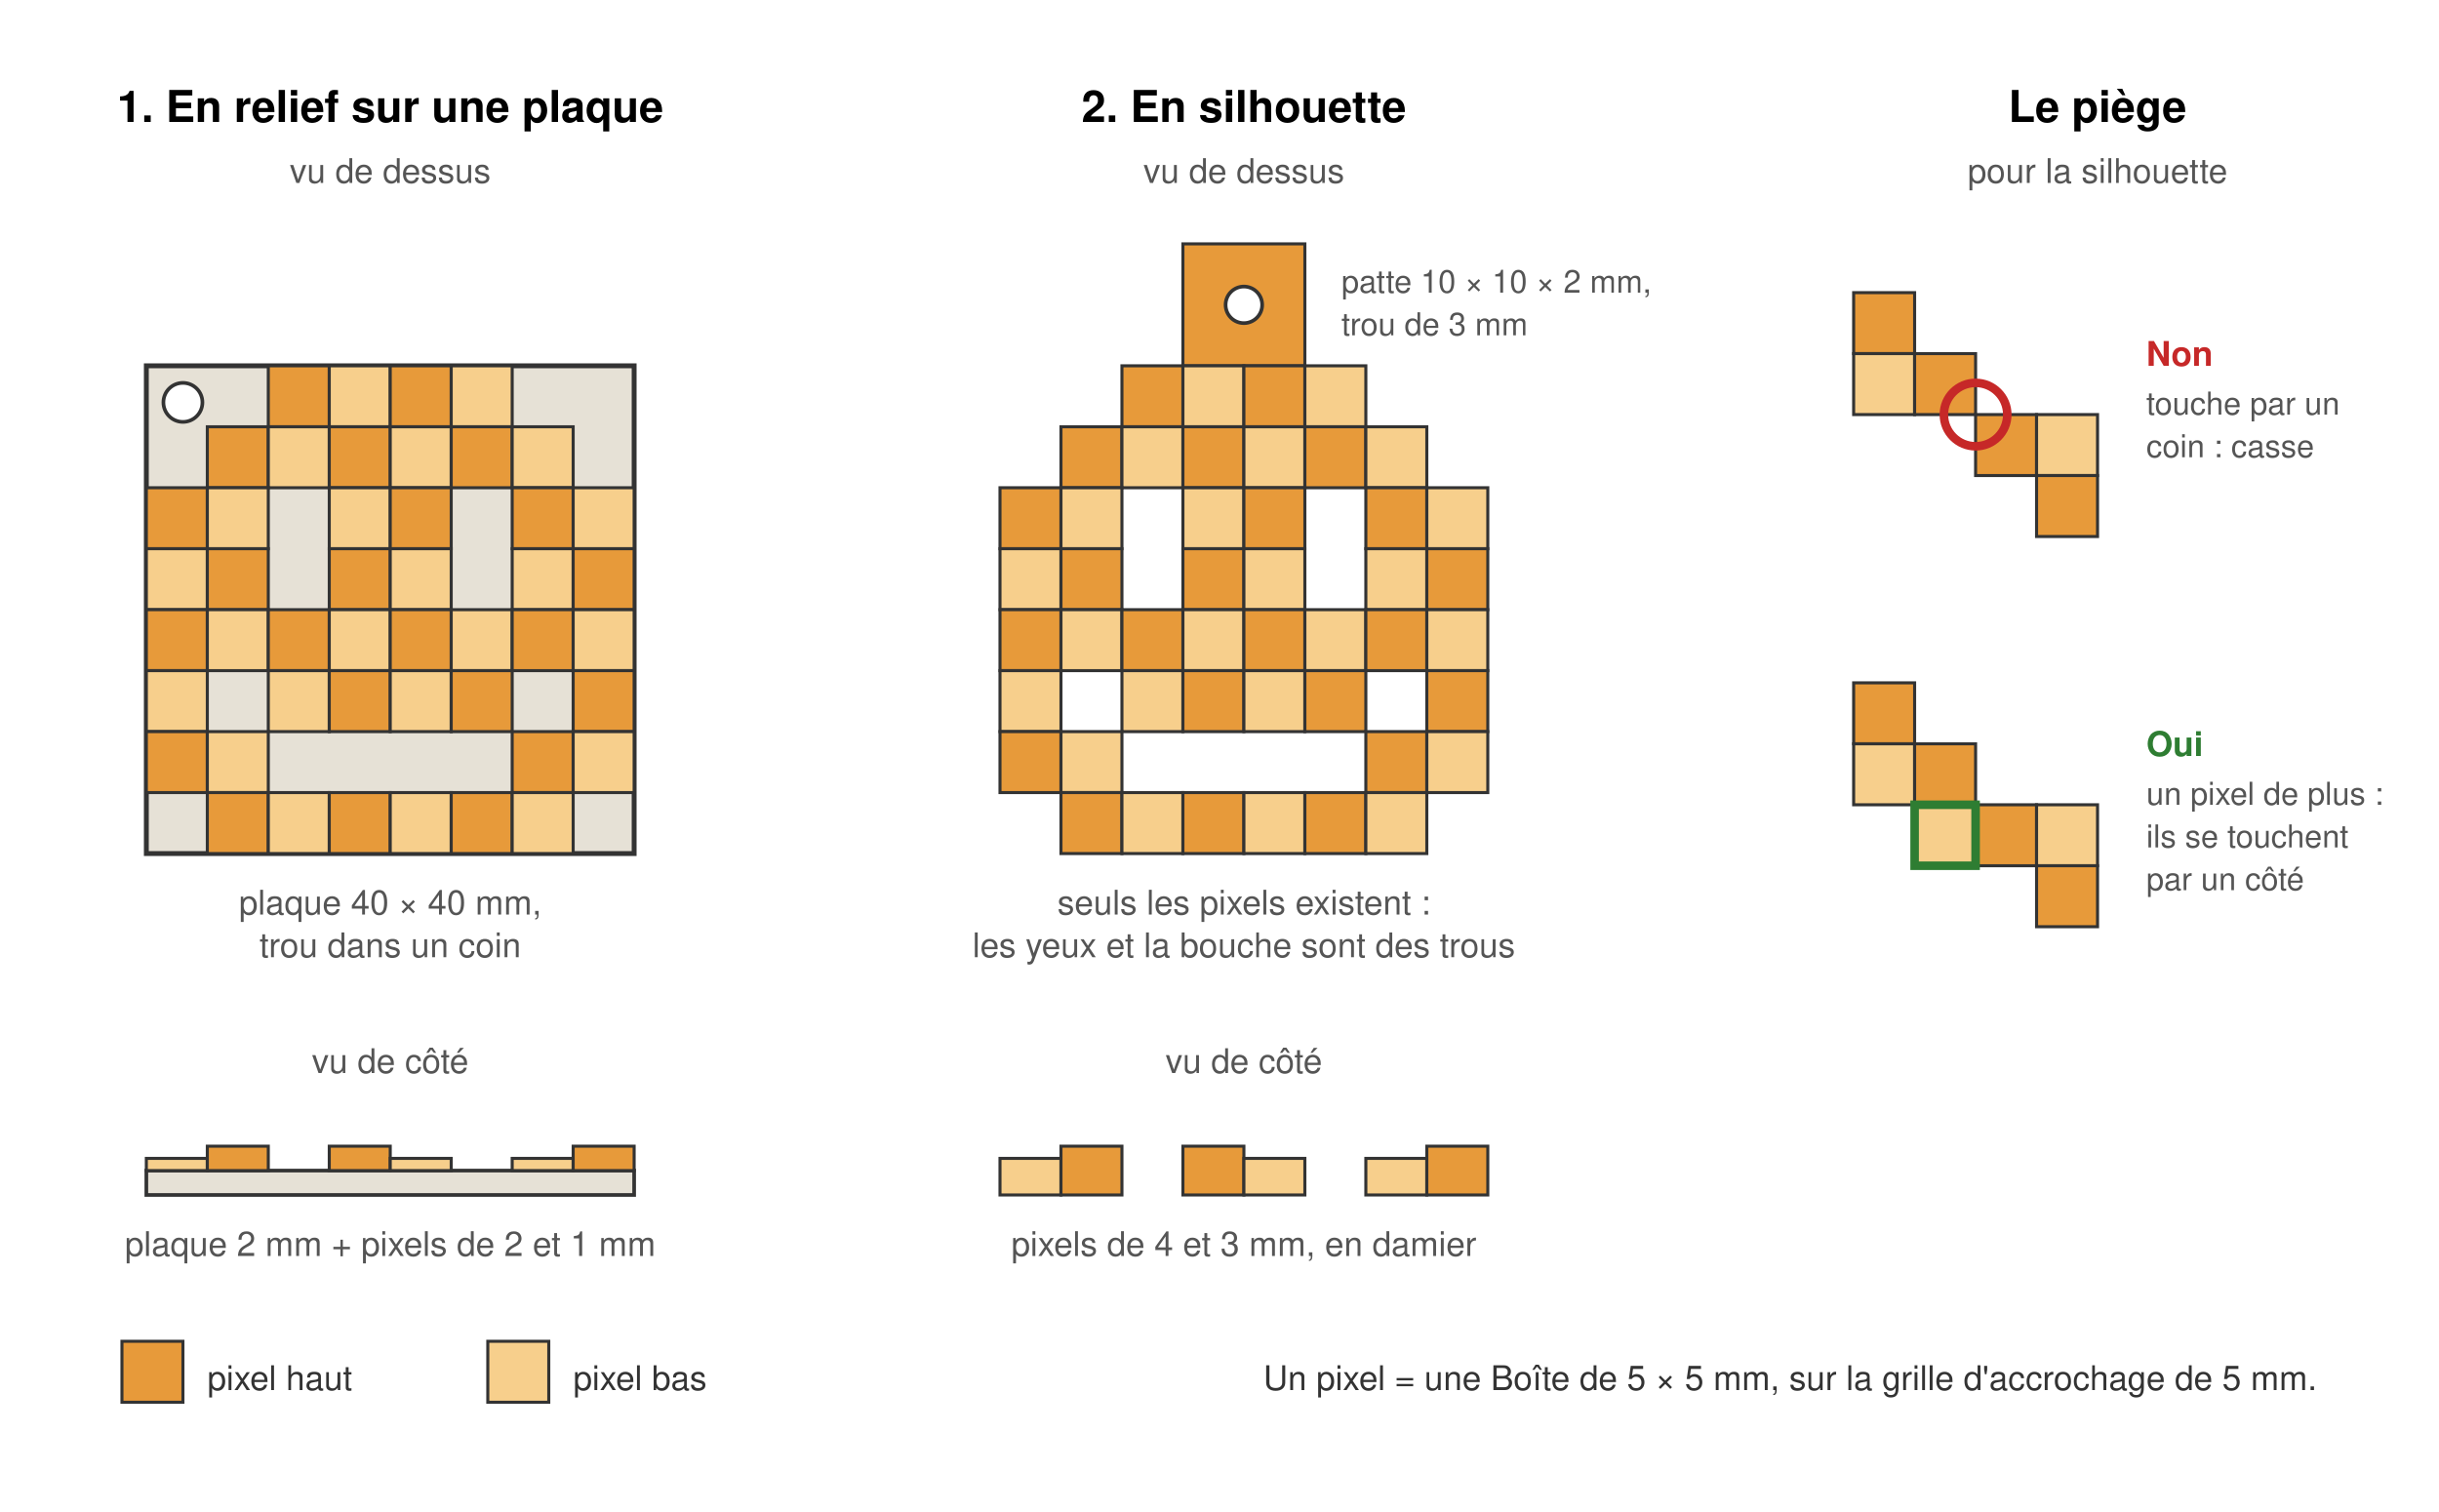
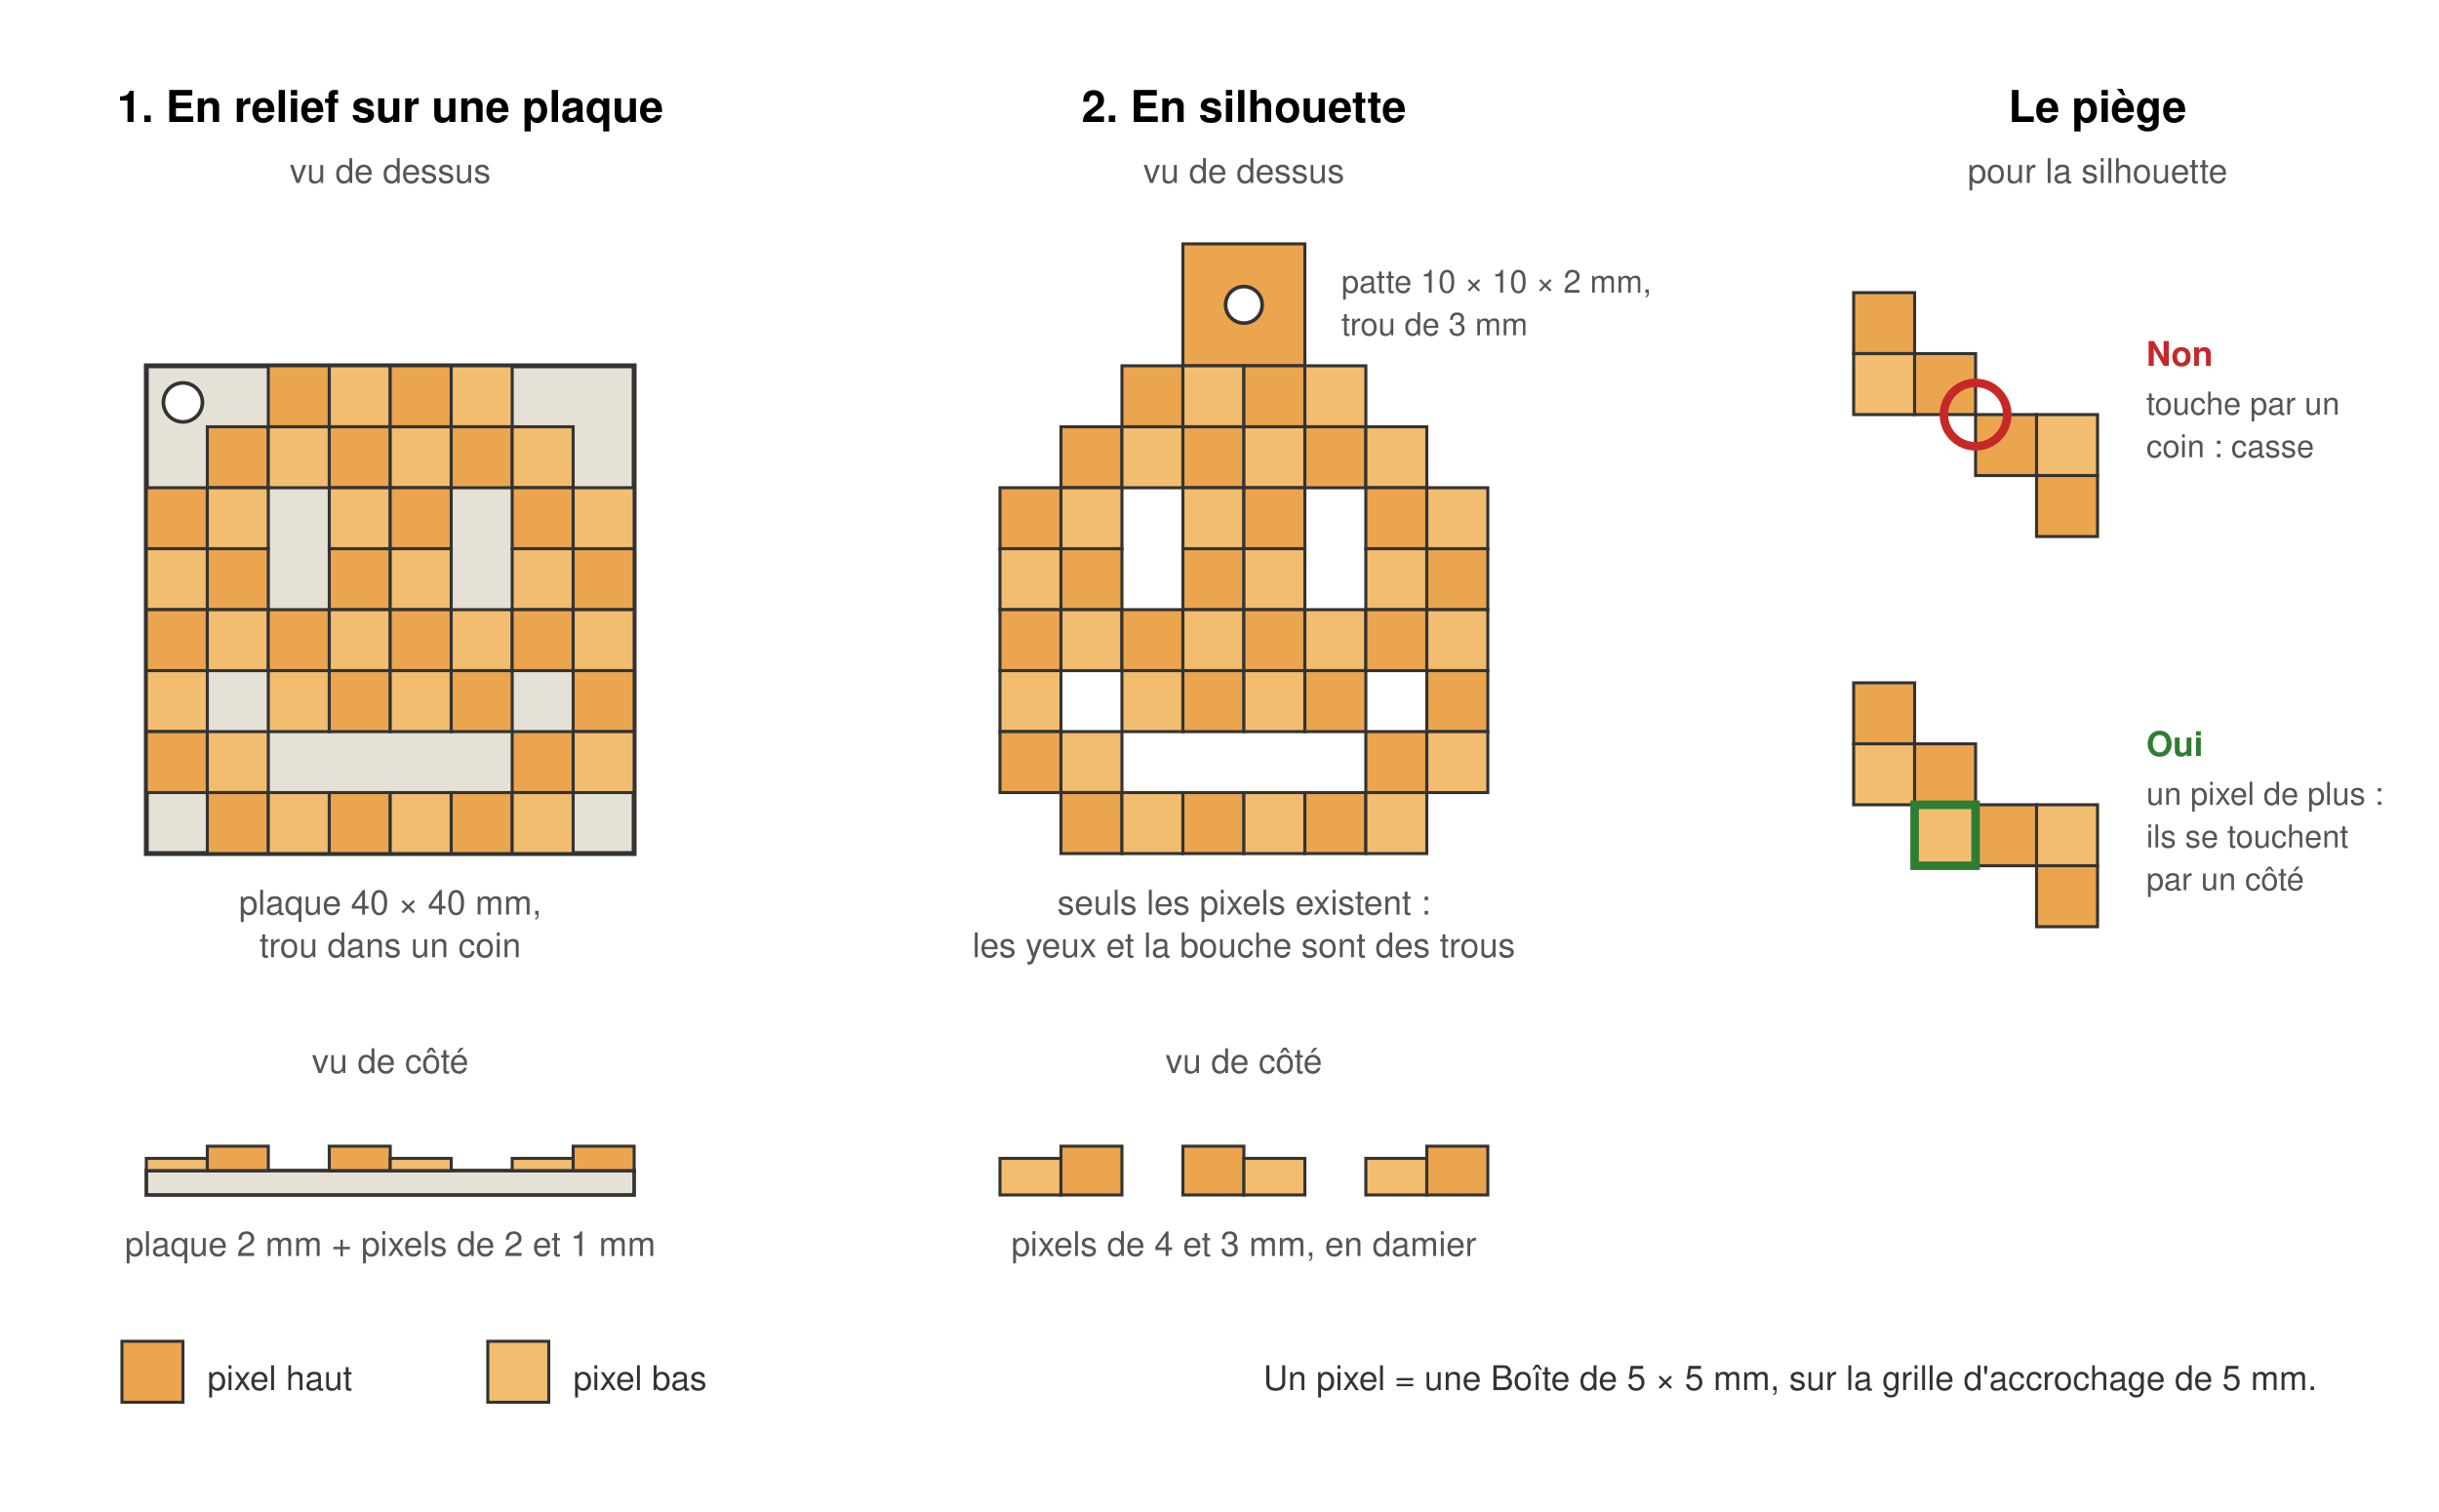
<svg xmlns="http://www.w3.org/2000/svg" viewBox="0 0 200 124" width="200mm" height="124mm" font-family="Helvetica, Arial, sans-serif">
  <rect width="200" height="124" fill="#fff" />
  <text x="32" y="10" font-size="3.6" fill="#000" font-weight="bold" text-anchor="middle">1. En relief sur une plaque</text>
  <text x="32" y="15" font-size="2.8" fill="#555" font-weight="normal" text-anchor="middle">vu de dessus</text>
  <rect x="12" y="30" width="40" height="40" fill="#e6e1d6" stroke="#333" stroke-width="0.4" />
  <circle cx="15" cy="33" r="1.6" fill="#fff" stroke="#333" stroke-width="0.3" />
-   <rect x="22" y="30" width="5" height="5" fill="#e79a3a" stroke="#333" stroke-width="0.25" />
-   <rect x="27" y="30" width="5" height="5" fill="#f7cf8c" stroke="#333" stroke-width="0.25" />
-   <rect x="32" y="30" width="5" height="5" fill="#e79a3a" stroke="#333" stroke-width="0.25" />
-   <rect x="37" y="30" width="5" height="5" fill="#f7cf8c" stroke="#333" stroke-width="0.25" />
-   <rect x="17" y="35" width="5" height="5" fill="#e79a3a" stroke="#333" stroke-width="0.25" />
-   <rect x="22" y="35" width="5" height="5" fill="#f7cf8c" stroke="#333" stroke-width="0.25" />
-   <rect x="27" y="35" width="5" height="5" fill="#e79a3a" stroke="#333" stroke-width="0.25" />
-   <rect x="32" y="35" width="5" height="5" fill="#f7cf8c" stroke="#333" stroke-width="0.25" />
-   <rect x="37" y="35" width="5" height="5" fill="#e79a3a" stroke="#333" stroke-width="0.25" />
-   <rect x="42" y="35" width="5" height="5" fill="#f7cf8c" stroke="#333" stroke-width="0.25" />
-   <rect x="12" y="40" width="5" height="5" fill="#e79a3a" stroke="#333" stroke-width="0.25" />
-   <rect x="17" y="40" width="5" height="5" fill="#f7cf8c" stroke="#333" stroke-width="0.25" />
-   <rect x="27" y="40" width="5" height="5" fill="#f7cf8c" stroke="#333" stroke-width="0.25" />
-   <rect x="32" y="40" width="5" height="5" fill="#e79a3a" stroke="#333" stroke-width="0.25" />
-   <rect x="42" y="40" width="5" height="5" fill="#e79a3a" stroke="#333" stroke-width="0.25" />
-   <rect x="47" y="40" width="5" height="5" fill="#f7cf8c" stroke="#333" stroke-width="0.25" />
-   <rect x="12" y="45" width="5" height="5" fill="#f7cf8c" stroke="#333" stroke-width="0.25" />
-   <rect x="17" y="45" width="5" height="5" fill="#e79a3a" stroke="#333" stroke-width="0.25" />
-   <rect x="27" y="45" width="5" height="5" fill="#e79a3a" stroke="#333" stroke-width="0.25" />
-   <rect x="32" y="45" width="5" height="5" fill="#f7cf8c" stroke="#333" stroke-width="0.25" />
-   <rect x="42" y="45" width="5" height="5" fill="#f7cf8c" stroke="#333" stroke-width="0.25" />
-   <rect x="47" y="45" width="5" height="5" fill="#e79a3a" stroke="#333" stroke-width="0.25" />
-   <rect x="12" y="50" width="5" height="5" fill="#e79a3a" stroke="#333" stroke-width="0.25" />
-   <rect x="17" y="50" width="5" height="5" fill="#f7cf8c" stroke="#333" stroke-width="0.25" />
-   <rect x="22" y="50" width="5" height="5" fill="#e79a3a" stroke="#333" stroke-width="0.25" />
-   <rect x="27" y="50" width="5" height="5" fill="#f7cf8c" stroke="#333" stroke-width="0.25" />
-   <rect x="32" y="50" width="5" height="5" fill="#e79a3a" stroke="#333" stroke-width="0.25" />
-   <rect x="37" y="50" width="5" height="5" fill="#f7cf8c" stroke="#333" stroke-width="0.25" />
-   <rect x="42" y="50" width="5" height="5" fill="#e79a3a" stroke="#333" stroke-width="0.25" />
-   <rect x="47" y="50" width="5" height="5" fill="#f7cf8c" stroke="#333" stroke-width="0.25" />
-   <rect x="12" y="55" width="5" height="5" fill="#f7cf8c" stroke="#333" stroke-width="0.25" />
-   <rect x="22" y="55" width="5" height="5" fill="#f7cf8c" stroke="#333" stroke-width="0.25" />
-   <rect x="27" y="55" width="5" height="5" fill="#e79a3a" stroke="#333" stroke-width="0.25" />
-   <rect x="32" y="55" width="5" height="5" fill="#f7cf8c" stroke="#333" stroke-width="0.25" />
-   <rect x="37" y="55" width="5" height="5" fill="#e79a3a" stroke="#333" stroke-width="0.25" />
-   <rect x="47" y="55" width="5" height="5" fill="#e79a3a" stroke="#333" stroke-width="0.25" />
-   <rect x="12" y="60" width="5" height="5" fill="#e79a3a" stroke="#333" stroke-width="0.25" />
-   <rect x="17" y="60" width="5" height="5" fill="#f7cf8c" stroke="#333" stroke-width="0.25" />
-   <rect x="42" y="60" width="5" height="5" fill="#e79a3a" stroke="#333" stroke-width="0.25" />
-   <rect x="47" y="60" width="5" height="5" fill="#f7cf8c" stroke="#333" stroke-width="0.25" />
-   <rect x="17" y="65" width="5" height="5" fill="#e79a3a" stroke="#333" stroke-width="0.25" />
-   <rect x="22" y="65" width="5" height="5" fill="#f7cf8c" stroke="#333" stroke-width="0.25" />
-   <rect x="27" y="65" width="5" height="5" fill="#e79a3a" stroke="#333" stroke-width="0.25" />
-   <rect x="32" y="65" width="5" height="5" fill="#f7cf8c" stroke="#333" stroke-width="0.25" />
-   <rect x="37" y="65" width="5" height="5" fill="#e79a3a" stroke="#333" stroke-width="0.25" />
-   <rect x="42" y="65" width="5" height="5" fill="#f7cf8c" stroke="#333" stroke-width="0.25" />
+   <rect x="22" y="30" width="5" height="5" fill="#eca54f" stroke="#333" stroke-width="0.25" />
+   <rect x="27" y="30" width="5" height="5" fill="#f3bd70" stroke="#333" stroke-width="0.25" />
+   <rect x="32" y="30" width="5" height="5" fill="#eca54f" stroke="#333" stroke-width="0.25" />
+   <rect x="37" y="30" width="5" height="5" fill="#f3bd70" stroke="#333" stroke-width="0.25" />
+   <rect x="17" y="35" width="5" height="5" fill="#eca54f" stroke="#333" stroke-width="0.25" />
+   <rect x="22" y="35" width="5" height="5" fill="#f3bd70" stroke="#333" stroke-width="0.25" />
+   <rect x="27" y="35" width="5" height="5" fill="#eca54f" stroke="#333" stroke-width="0.25" />
+   <rect x="32" y="35" width="5" height="5" fill="#f3bd70" stroke="#333" stroke-width="0.25" />
+   <rect x="37" y="35" width="5" height="5" fill="#eca54f" stroke="#333" stroke-width="0.25" />
+   <rect x="42" y="35" width="5" height="5" fill="#f3bd70" stroke="#333" stroke-width="0.25" />
+   <rect x="12" y="40" width="5" height="5" fill="#eca54f" stroke="#333" stroke-width="0.25" />
+   <rect x="17" y="40" width="5" height="5" fill="#f3bd70" stroke="#333" stroke-width="0.25" />
+   <rect x="27" y="40" width="5" height="5" fill="#f3bd70" stroke="#333" stroke-width="0.25" />
+   <rect x="32" y="40" width="5" height="5" fill="#eca54f" stroke="#333" stroke-width="0.25" />
+   <rect x="42" y="40" width="5" height="5" fill="#eca54f" stroke="#333" stroke-width="0.25" />
+   <rect x="47" y="40" width="5" height="5" fill="#f3bd70" stroke="#333" stroke-width="0.25" />
+   <rect x="12" y="45" width="5" height="5" fill="#f3bd70" stroke="#333" stroke-width="0.25" />
+   <rect x="17" y="45" width="5" height="5" fill="#eca54f" stroke="#333" stroke-width="0.25" />
+   <rect x="27" y="45" width="5" height="5" fill="#eca54f" stroke="#333" stroke-width="0.25" />
+   <rect x="32" y="45" width="5" height="5" fill="#f3bd70" stroke="#333" stroke-width="0.25" />
+   <rect x="42" y="45" width="5" height="5" fill="#f3bd70" stroke="#333" stroke-width="0.25" />
+   <rect x="47" y="45" width="5" height="5" fill="#eca54f" stroke="#333" stroke-width="0.25" />
+   <rect x="12" y="50" width="5" height="5" fill="#eca54f" stroke="#333" stroke-width="0.25" />
+   <rect x="17" y="50" width="5" height="5" fill="#f3bd70" stroke="#333" stroke-width="0.25" />
+   <rect x="22" y="50" width="5" height="5" fill="#eca54f" stroke="#333" stroke-width="0.25" />
+   <rect x="27" y="50" width="5" height="5" fill="#f3bd70" stroke="#333" stroke-width="0.25" />
+   <rect x="32" y="50" width="5" height="5" fill="#eca54f" stroke="#333" stroke-width="0.25" />
+   <rect x="37" y="50" width="5" height="5" fill="#f3bd70" stroke="#333" stroke-width="0.25" />
+   <rect x="42" y="50" width="5" height="5" fill="#eca54f" stroke="#333" stroke-width="0.25" />
+   <rect x="47" y="50" width="5" height="5" fill="#f3bd70" stroke="#333" stroke-width="0.25" />
+   <rect x="12" y="55" width="5" height="5" fill="#f3bd70" stroke="#333" stroke-width="0.25" />
+   <rect x="22" y="55" width="5" height="5" fill="#f3bd70" stroke="#333" stroke-width="0.25" />
+   <rect x="27" y="55" width="5" height="5" fill="#eca54f" stroke="#333" stroke-width="0.25" />
+   <rect x="32" y="55" width="5" height="5" fill="#f3bd70" stroke="#333" stroke-width="0.25" />
+   <rect x="37" y="55" width="5" height="5" fill="#eca54f" stroke="#333" stroke-width="0.25" />
+   <rect x="47" y="55" width="5" height="5" fill="#eca54f" stroke="#333" stroke-width="0.25" />
+   <rect x="12" y="60" width="5" height="5" fill="#eca54f" stroke="#333" stroke-width="0.25" />
+   <rect x="17" y="60" width="5" height="5" fill="#f3bd70" stroke="#333" stroke-width="0.25" />
+   <rect x="42" y="60" width="5" height="5" fill="#eca54f" stroke="#333" stroke-width="0.25" />
+   <rect x="47" y="60" width="5" height="5" fill="#f3bd70" stroke="#333" stroke-width="0.25" />
+   <rect x="17" y="65" width="5" height="5" fill="#eca54f" stroke="#333" stroke-width="0.25" />
+   <rect x="22" y="65" width="5" height="5" fill="#f3bd70" stroke="#333" stroke-width="0.25" />
+   <rect x="27" y="65" width="5" height="5" fill="#eca54f" stroke="#333" stroke-width="0.25" />
+   <rect x="32" y="65" width="5" height="5" fill="#f3bd70" stroke="#333" stroke-width="0.25" />
+   <rect x="37" y="65" width="5" height="5" fill="#eca54f" stroke="#333" stroke-width="0.25" />
+   <rect x="42" y="65" width="5" height="5" fill="#f3bd70" stroke="#333" stroke-width="0.25" />
  <text x="32" y="75" font-size="2.8" fill="#555" font-weight="normal" text-anchor="middle">plaque 40 × 40 mm,</text>
  <text x="32" y="78.5" font-size="2.8" fill="#555" font-weight="normal" text-anchor="middle">trou dans un coin</text>
  <text x="32" y="88" font-size="2.8" fill="#555" font-weight="normal" text-anchor="middle">vu de côté</text>
  <rect x="12" y="96" width="40" height="2" fill="#e6e1d6" stroke="#333" stroke-width="0.3" />
-   <rect x="12" y="95" width="5" height="1" fill="#f7cf8c" stroke="#333" stroke-width="0.25" />
-   <rect x="17" y="94" width="5" height="2" fill="#e79a3a" stroke="#333" stroke-width="0.25" />
-   <rect x="27" y="94" width="5" height="2" fill="#e79a3a" stroke="#333" stroke-width="0.25" />
-   <rect x="32" y="95" width="5" height="1" fill="#f7cf8c" stroke="#333" stroke-width="0.25" />
-   <rect x="42" y="95" width="5" height="1" fill="#f7cf8c" stroke="#333" stroke-width="0.25" />
-   <rect x="47" y="94" width="5" height="2" fill="#e79a3a" stroke="#333" stroke-width="0.25" />
+   <rect x="12" y="95" width="5" height="1" fill="#f3bd70" stroke="#333" stroke-width="0.25" />
+   <rect x="17" y="94" width="5" height="2" fill="#eca54f" stroke="#333" stroke-width="0.25" />
+   <rect x="27" y="94" width="5" height="2" fill="#eca54f" stroke="#333" stroke-width="0.25" />
+   <rect x="32" y="95" width="5" height="1" fill="#f3bd70" stroke="#333" stroke-width="0.25" />
+   <rect x="42" y="95" width="5" height="1" fill="#f3bd70" stroke="#333" stroke-width="0.25" />
+   <rect x="47" y="94" width="5" height="2" fill="#eca54f" stroke="#333" stroke-width="0.25" />
  <text x="32" y="103" font-size="2.8" fill="#555" font-weight="normal" text-anchor="middle">plaque 2 mm + pixels de 2 et 1 mm</text>
  <text x="102" y="10" font-size="3.6" fill="#000" font-weight="bold" text-anchor="middle">2. En silhouette</text>
  <text x="102" y="15" font-size="2.8" fill="#555" font-weight="normal" text-anchor="middle">vu de dessus</text>
-   <rect x="97" y="20" width="10" height="10" fill="#e79a3a" stroke="#333" stroke-width="0.25" />
+   <rect x="97" y="20" width="10" height="10" fill="#eca54f" stroke="#333" stroke-width="0.25" />
  <circle cx="102" cy="25" r="1.5" fill="#fff" stroke="#333" stroke-width="0.3" />
-   <rect x="92" y="30" width="5" height="5" fill="#e79a3a" stroke="#333" stroke-width="0.25" />
-   <rect x="97" y="30" width="5" height="5" fill="#f7cf8c" stroke="#333" stroke-width="0.25" />
-   <rect x="102" y="30" width="5" height="5" fill="#e79a3a" stroke="#333" stroke-width="0.25" />
-   <rect x="107" y="30" width="5" height="5" fill="#f7cf8c" stroke="#333" stroke-width="0.25" />
-   <rect x="87" y="35" width="5" height="5" fill="#e79a3a" stroke="#333" stroke-width="0.25" />
-   <rect x="92" y="35" width="5" height="5" fill="#f7cf8c" stroke="#333" stroke-width="0.25" />
-   <rect x="97" y="35" width="5" height="5" fill="#e79a3a" stroke="#333" stroke-width="0.25" />
-   <rect x="102" y="35" width="5" height="5" fill="#f7cf8c" stroke="#333" stroke-width="0.25" />
-   <rect x="107" y="35" width="5" height="5" fill="#e79a3a" stroke="#333" stroke-width="0.25" />
-   <rect x="112" y="35" width="5" height="5" fill="#f7cf8c" stroke="#333" stroke-width="0.25" />
-   <rect x="82" y="40" width="5" height="5" fill="#e79a3a" stroke="#333" stroke-width="0.25" />
-   <rect x="87" y="40" width="5" height="5" fill="#f7cf8c" stroke="#333" stroke-width="0.25" />
-   <rect x="97" y="40" width="5" height="5" fill="#f7cf8c" stroke="#333" stroke-width="0.25" />
-   <rect x="102" y="40" width="5" height="5" fill="#e79a3a" stroke="#333" stroke-width="0.25" />
-   <rect x="112" y="40" width="5" height="5" fill="#e79a3a" stroke="#333" stroke-width="0.25" />
-   <rect x="117" y="40" width="5" height="5" fill="#f7cf8c" stroke="#333" stroke-width="0.25" />
-   <rect x="82" y="45" width="5" height="5" fill="#f7cf8c" stroke="#333" stroke-width="0.25" />
-   <rect x="87" y="45" width="5" height="5" fill="#e79a3a" stroke="#333" stroke-width="0.25" />
-   <rect x="97" y="45" width="5" height="5" fill="#e79a3a" stroke="#333" stroke-width="0.25" />
-   <rect x="102" y="45" width="5" height="5" fill="#f7cf8c" stroke="#333" stroke-width="0.25" />
-   <rect x="112" y="45" width="5" height="5" fill="#f7cf8c" stroke="#333" stroke-width="0.25" />
-   <rect x="117" y="45" width="5" height="5" fill="#e79a3a" stroke="#333" stroke-width="0.25" />
-   <rect x="82" y="50" width="5" height="5" fill="#e79a3a" stroke="#333" stroke-width="0.25" />
-   <rect x="87" y="50" width="5" height="5" fill="#f7cf8c" stroke="#333" stroke-width="0.25" />
-   <rect x="92" y="50" width="5" height="5" fill="#e79a3a" stroke="#333" stroke-width="0.25" />
-   <rect x="97" y="50" width="5" height="5" fill="#f7cf8c" stroke="#333" stroke-width="0.25" />
-   <rect x="102" y="50" width="5" height="5" fill="#e79a3a" stroke="#333" stroke-width="0.25" />
-   <rect x="107" y="50" width="5" height="5" fill="#f7cf8c" stroke="#333" stroke-width="0.25" />
-   <rect x="112" y="50" width="5" height="5" fill="#e79a3a" stroke="#333" stroke-width="0.25" />
-   <rect x="117" y="50" width="5" height="5" fill="#f7cf8c" stroke="#333" stroke-width="0.25" />
-   <rect x="82" y="55" width="5" height="5" fill="#f7cf8c" stroke="#333" stroke-width="0.25" />
-   <rect x="92" y="55" width="5" height="5" fill="#f7cf8c" stroke="#333" stroke-width="0.25" />
-   <rect x="97" y="55" width="5" height="5" fill="#e79a3a" stroke="#333" stroke-width="0.25" />
-   <rect x="102" y="55" width="5" height="5" fill="#f7cf8c" stroke="#333" stroke-width="0.25" />
-   <rect x="107" y="55" width="5" height="5" fill="#e79a3a" stroke="#333" stroke-width="0.25" />
-   <rect x="117" y="55" width="5" height="5" fill="#e79a3a" stroke="#333" stroke-width="0.25" />
-   <rect x="82" y="60" width="5" height="5" fill="#e79a3a" stroke="#333" stroke-width="0.25" />
-   <rect x="87" y="60" width="5" height="5" fill="#f7cf8c" stroke="#333" stroke-width="0.25" />
-   <rect x="112" y="60" width="5" height="5" fill="#e79a3a" stroke="#333" stroke-width="0.25" />
-   <rect x="117" y="60" width="5" height="5" fill="#f7cf8c" stroke="#333" stroke-width="0.25" />
-   <rect x="87" y="65" width="5" height="5" fill="#e79a3a" stroke="#333" stroke-width="0.25" />
-   <rect x="92" y="65" width="5" height="5" fill="#f7cf8c" stroke="#333" stroke-width="0.25" />
-   <rect x="97" y="65" width="5" height="5" fill="#e79a3a" stroke="#333" stroke-width="0.25" />
-   <rect x="102" y="65" width="5" height="5" fill="#f7cf8c" stroke="#333" stroke-width="0.25" />
-   <rect x="107" y="65" width="5" height="5" fill="#e79a3a" stroke="#333" stroke-width="0.25" />
-   <rect x="112" y="65" width="5" height="5" fill="#f7cf8c" stroke="#333" stroke-width="0.25" />
+   <rect x="92" y="30" width="5" height="5" fill="#eca54f" stroke="#333" stroke-width="0.25" />
+   <rect x="97" y="30" width="5" height="5" fill="#f3bd70" stroke="#333" stroke-width="0.25" />
+   <rect x="102" y="30" width="5" height="5" fill="#eca54f" stroke="#333" stroke-width="0.25" />
+   <rect x="107" y="30" width="5" height="5" fill="#f3bd70" stroke="#333" stroke-width="0.25" />
+   <rect x="87" y="35" width="5" height="5" fill="#eca54f" stroke="#333" stroke-width="0.25" />
+   <rect x="92" y="35" width="5" height="5" fill="#f3bd70" stroke="#333" stroke-width="0.25" />
+   <rect x="97" y="35" width="5" height="5" fill="#eca54f" stroke="#333" stroke-width="0.25" />
+   <rect x="102" y="35" width="5" height="5" fill="#f3bd70" stroke="#333" stroke-width="0.25" />
+   <rect x="107" y="35" width="5" height="5" fill="#eca54f" stroke="#333" stroke-width="0.25" />
+   <rect x="112" y="35" width="5" height="5" fill="#f3bd70" stroke="#333" stroke-width="0.25" />
+   <rect x="82" y="40" width="5" height="5" fill="#eca54f" stroke="#333" stroke-width="0.25" />
+   <rect x="87" y="40" width="5" height="5" fill="#f3bd70" stroke="#333" stroke-width="0.25" />
+   <rect x="97" y="40" width="5" height="5" fill="#f3bd70" stroke="#333" stroke-width="0.25" />
+   <rect x="102" y="40" width="5" height="5" fill="#eca54f" stroke="#333" stroke-width="0.25" />
+   <rect x="112" y="40" width="5" height="5" fill="#eca54f" stroke="#333" stroke-width="0.25" />
+   <rect x="117" y="40" width="5" height="5" fill="#f3bd70" stroke="#333" stroke-width="0.25" />
+   <rect x="82" y="45" width="5" height="5" fill="#f3bd70" stroke="#333" stroke-width="0.25" />
+   <rect x="87" y="45" width="5" height="5" fill="#eca54f" stroke="#333" stroke-width="0.25" />
+   <rect x="97" y="45" width="5" height="5" fill="#eca54f" stroke="#333" stroke-width="0.25" />
+   <rect x="102" y="45" width="5" height="5" fill="#f3bd70" stroke="#333" stroke-width="0.25" />
+   <rect x="112" y="45" width="5" height="5" fill="#f3bd70" stroke="#333" stroke-width="0.25" />
+   <rect x="117" y="45" width="5" height="5" fill="#eca54f" stroke="#333" stroke-width="0.25" />
+   <rect x="82" y="50" width="5" height="5" fill="#eca54f" stroke="#333" stroke-width="0.25" />
+   <rect x="87" y="50" width="5" height="5" fill="#f3bd70" stroke="#333" stroke-width="0.25" />
+   <rect x="92" y="50" width="5" height="5" fill="#eca54f" stroke="#333" stroke-width="0.25" />
+   <rect x="97" y="50" width="5" height="5" fill="#f3bd70" stroke="#333" stroke-width="0.25" />
+   <rect x="102" y="50" width="5" height="5" fill="#eca54f" stroke="#333" stroke-width="0.25" />
+   <rect x="107" y="50" width="5" height="5" fill="#f3bd70" stroke="#333" stroke-width="0.25" />
+   <rect x="112" y="50" width="5" height="5" fill="#eca54f" stroke="#333" stroke-width="0.25" />
+   <rect x="117" y="50" width="5" height="5" fill="#f3bd70" stroke="#333" stroke-width="0.25" />
+   <rect x="82" y="55" width="5" height="5" fill="#f3bd70" stroke="#333" stroke-width="0.25" />
+   <rect x="92" y="55" width="5" height="5" fill="#f3bd70" stroke="#333" stroke-width="0.25" />
+   <rect x="97" y="55" width="5" height="5" fill="#eca54f" stroke="#333" stroke-width="0.25" />
+   <rect x="102" y="55" width="5" height="5" fill="#f3bd70" stroke="#333" stroke-width="0.25" />
+   <rect x="107" y="55" width="5" height="5" fill="#eca54f" stroke="#333" stroke-width="0.25" />
+   <rect x="117" y="55" width="5" height="5" fill="#eca54f" stroke="#333" stroke-width="0.25" />
+   <rect x="82" y="60" width="5" height="5" fill="#eca54f" stroke="#333" stroke-width="0.25" />
+   <rect x="87" y="60" width="5" height="5" fill="#f3bd70" stroke="#333" stroke-width="0.25" />
+   <rect x="112" y="60" width="5" height="5" fill="#eca54f" stroke="#333" stroke-width="0.25" />
+   <rect x="117" y="60" width="5" height="5" fill="#f3bd70" stroke="#333" stroke-width="0.25" />
+   <rect x="87" y="65" width="5" height="5" fill="#eca54f" stroke="#333" stroke-width="0.25" />
+   <rect x="92" y="65" width="5" height="5" fill="#f3bd70" stroke="#333" stroke-width="0.25" />
+   <rect x="97" y="65" width="5" height="5" fill="#eca54f" stroke="#333" stroke-width="0.25" />
+   <rect x="102" y="65" width="5" height="5" fill="#f3bd70" stroke="#333" stroke-width="0.25" />
+   <rect x="107" y="65" width="5" height="5" fill="#eca54f" stroke="#333" stroke-width="0.25" />
+   <rect x="112" y="65" width="5" height="5" fill="#f3bd70" stroke="#333" stroke-width="0.25" />
  <text x="110" y="24" font-size="2.6" fill="#555" font-weight="normal" text-anchor="start">patte 10 × 10 × 2 mm,</text>
  <text x="110" y="27.5" font-size="2.6" fill="#555" font-weight="normal" text-anchor="start">trou de 3 mm</text>
  <text x="102" y="75" font-size="2.8" fill="#555" font-weight="normal" text-anchor="middle">seuls les pixels existent :</text>
  <text x="102" y="78.5" font-size="2.8" fill="#555" font-weight="normal" text-anchor="middle">les yeux et la bouche sont des trous</text>
  <text x="102" y="88" font-size="2.8" fill="#555" font-weight="normal" text-anchor="middle">vu de côté</text>
-   <rect x="82" y="95" width="5" height="3" fill="#f7cf8c" stroke="#333" stroke-width="0.25" />
-   <rect x="87" y="94" width="5" height="4" fill="#e79a3a" stroke="#333" stroke-width="0.25" />
-   <rect x="97" y="94" width="5" height="4" fill="#e79a3a" stroke="#333" stroke-width="0.25" />
-   <rect x="102" y="95" width="5" height="3" fill="#f7cf8c" stroke="#333" stroke-width="0.25" />
-   <rect x="112" y="95" width="5" height="3" fill="#f7cf8c" stroke="#333" stroke-width="0.25" />
-   <rect x="117" y="94" width="5" height="4" fill="#e79a3a" stroke="#333" stroke-width="0.25" />
+   <rect x="82" y="95" width="5" height="3" fill="#f3bd70" stroke="#333" stroke-width="0.25" />
+   <rect x="87" y="94" width="5" height="4" fill="#eca54f" stroke="#333" stroke-width="0.25" />
+   <rect x="97" y="94" width="5" height="4" fill="#eca54f" stroke="#333" stroke-width="0.25" />
+   <rect x="102" y="95" width="5" height="3" fill="#f3bd70" stroke="#333" stroke-width="0.25" />
+   <rect x="112" y="95" width="5" height="3" fill="#f3bd70" stroke="#333" stroke-width="0.25" />
+   <rect x="117" y="94" width="5" height="4" fill="#eca54f" stroke="#333" stroke-width="0.25" />
  <text x="102" y="103" font-size="2.8" fill="#555" font-weight="normal" text-anchor="middle">pixels de 4 et 3 mm, en damier</text>
  <text x="172" y="10" font-size="3.6" fill="#000" font-weight="bold" text-anchor="middle">Le piège</text>
  <text x="172" y="15" font-size="2.8" fill="#555" font-weight="normal" text-anchor="middle">pour la silhouette</text>
-   <rect x="152" y="24" width="5" height="5" fill="#e79a3a" stroke="#333" stroke-width="0.25" />
-   <rect x="152" y="29" width="5" height="5" fill="#f7cf8c" stroke="#333" stroke-width="0.25" />
-   <rect x="157" y="29" width="5" height="5" fill="#e79a3a" stroke="#333" stroke-width="0.25" />
-   <rect x="162" y="34" width="5" height="5" fill="#e79a3a" stroke="#333" stroke-width="0.25" />
-   <rect x="167" y="34" width="5" height="5" fill="#f7cf8c" stroke="#333" stroke-width="0.25" />
-   <rect x="167" y="39" width="5" height="5" fill="#e79a3a" stroke="#333" stroke-width="0.25" />
+   <rect x="152" y="24" width="5" height="5" fill="#eca54f" stroke="#333" stroke-width="0.25" />
+   <rect x="152" y="29" width="5" height="5" fill="#f3bd70" stroke="#333" stroke-width="0.25" />
+   <rect x="157" y="29" width="5" height="5" fill="#eca54f" stroke="#333" stroke-width="0.25" />
+   <rect x="162" y="34" width="5" height="5" fill="#eca54f" stroke="#333" stroke-width="0.25" />
+   <rect x="167" y="34" width="5" height="5" fill="#f3bd70" stroke="#333" stroke-width="0.25" />
+   <rect x="167" y="39" width="5" height="5" fill="#eca54f" stroke="#333" stroke-width="0.25" />
  <circle cx="162" cy="34" r="2.6" fill="none" stroke="#c62828" stroke-width="0.7" />
  <text x="176" y="30" font-size="2.8" fill="#c62828" font-weight="bold" text-anchor="start">Non</text>
  <text x="176" y="34" font-size="2.6" fill="#555" font-weight="normal" text-anchor="start">touche par un</text>
  <text x="176" y="37.5" font-size="2.6" fill="#555" font-weight="normal" text-anchor="start">coin : casse</text>
-   <rect x="152" y="56" width="5" height="5" fill="#e79a3a" stroke="#333" stroke-width="0.25" />
-   <rect x="152" y="61" width="5" height="5" fill="#f7cf8c" stroke="#333" stroke-width="0.25" />
-   <rect x="157" y="61" width="5" height="5" fill="#e79a3a" stroke="#333" stroke-width="0.25" />
-   <rect x="157" y="66" width="5" height="5" fill="#f7cf8c" stroke="#333" stroke-width="0.25" />
-   <rect x="162" y="66" width="5" height="5" fill="#e79a3a" stroke="#333" stroke-width="0.25" />
-   <rect x="167" y="66" width="5" height="5" fill="#f7cf8c" stroke="#333" stroke-width="0.25" />
-   <rect x="167" y="71" width="5" height="5" fill="#e79a3a" stroke="#333" stroke-width="0.25" />
+   <rect x="152" y="56" width="5" height="5" fill="#eca54f" stroke="#333" stroke-width="0.25" />
+   <rect x="152" y="61" width="5" height="5" fill="#f3bd70" stroke="#333" stroke-width="0.25" />
+   <rect x="157" y="61" width="5" height="5" fill="#eca54f" stroke="#333" stroke-width="0.25" />
+   <rect x="157" y="66" width="5" height="5" fill="#f3bd70" stroke="#333" stroke-width="0.25" />
+   <rect x="162" y="66" width="5" height="5" fill="#eca54f" stroke="#333" stroke-width="0.25" />
+   <rect x="167" y="66" width="5" height="5" fill="#f3bd70" stroke="#333" stroke-width="0.25" />
+   <rect x="167" y="71" width="5" height="5" fill="#eca54f" stroke="#333" stroke-width="0.25" />
  <rect x="157" y="66" width="5" height="5" fill="none" stroke="#2e7d32" stroke-width="0.7" />
  <text x="176" y="62" font-size="2.8" fill="#2e7d32" font-weight="bold" text-anchor="start">Oui</text>
  <text x="176" y="66" font-size="2.6" fill="#555" font-weight="normal" text-anchor="start">un pixel de plus :</text>
  <text x="176" y="69.5" font-size="2.6" fill="#555" font-weight="normal" text-anchor="start">ils se touchent</text>
  <text x="176" y="73" font-size="2.6" fill="#555" font-weight="normal" text-anchor="start">par un côté</text>
-   <rect x="10" y="110" width="5" height="5" fill="#e79a3a" stroke="#333" stroke-width="0.25" />
+   <rect x="10" y="110" width="5" height="5" fill="#eca54f" stroke="#333" stroke-width="0.25" />
  <text x="17" y="114" font-size="2.8" fill="#333" font-weight="normal" text-anchor="start">pixel haut</text>
-   <rect x="40" y="110" width="5" height="5" fill="#f7cf8c" stroke="#333" stroke-width="0.25" />
+   <rect x="40" y="110" width="5" height="5" fill="#f3bd70" stroke="#333" stroke-width="0.25" />
  <text x="47" y="114" font-size="2.8" fill="#333" font-weight="normal" text-anchor="start">pixel bas</text>
  <text x="190" y="114" font-size="2.8" fill="#333" font-weight="normal" text-anchor="end">Un pixel = une Boîte de 5 × 5 mm, sur la grille d'accrochage de 5 mm.</text>
</svg>
